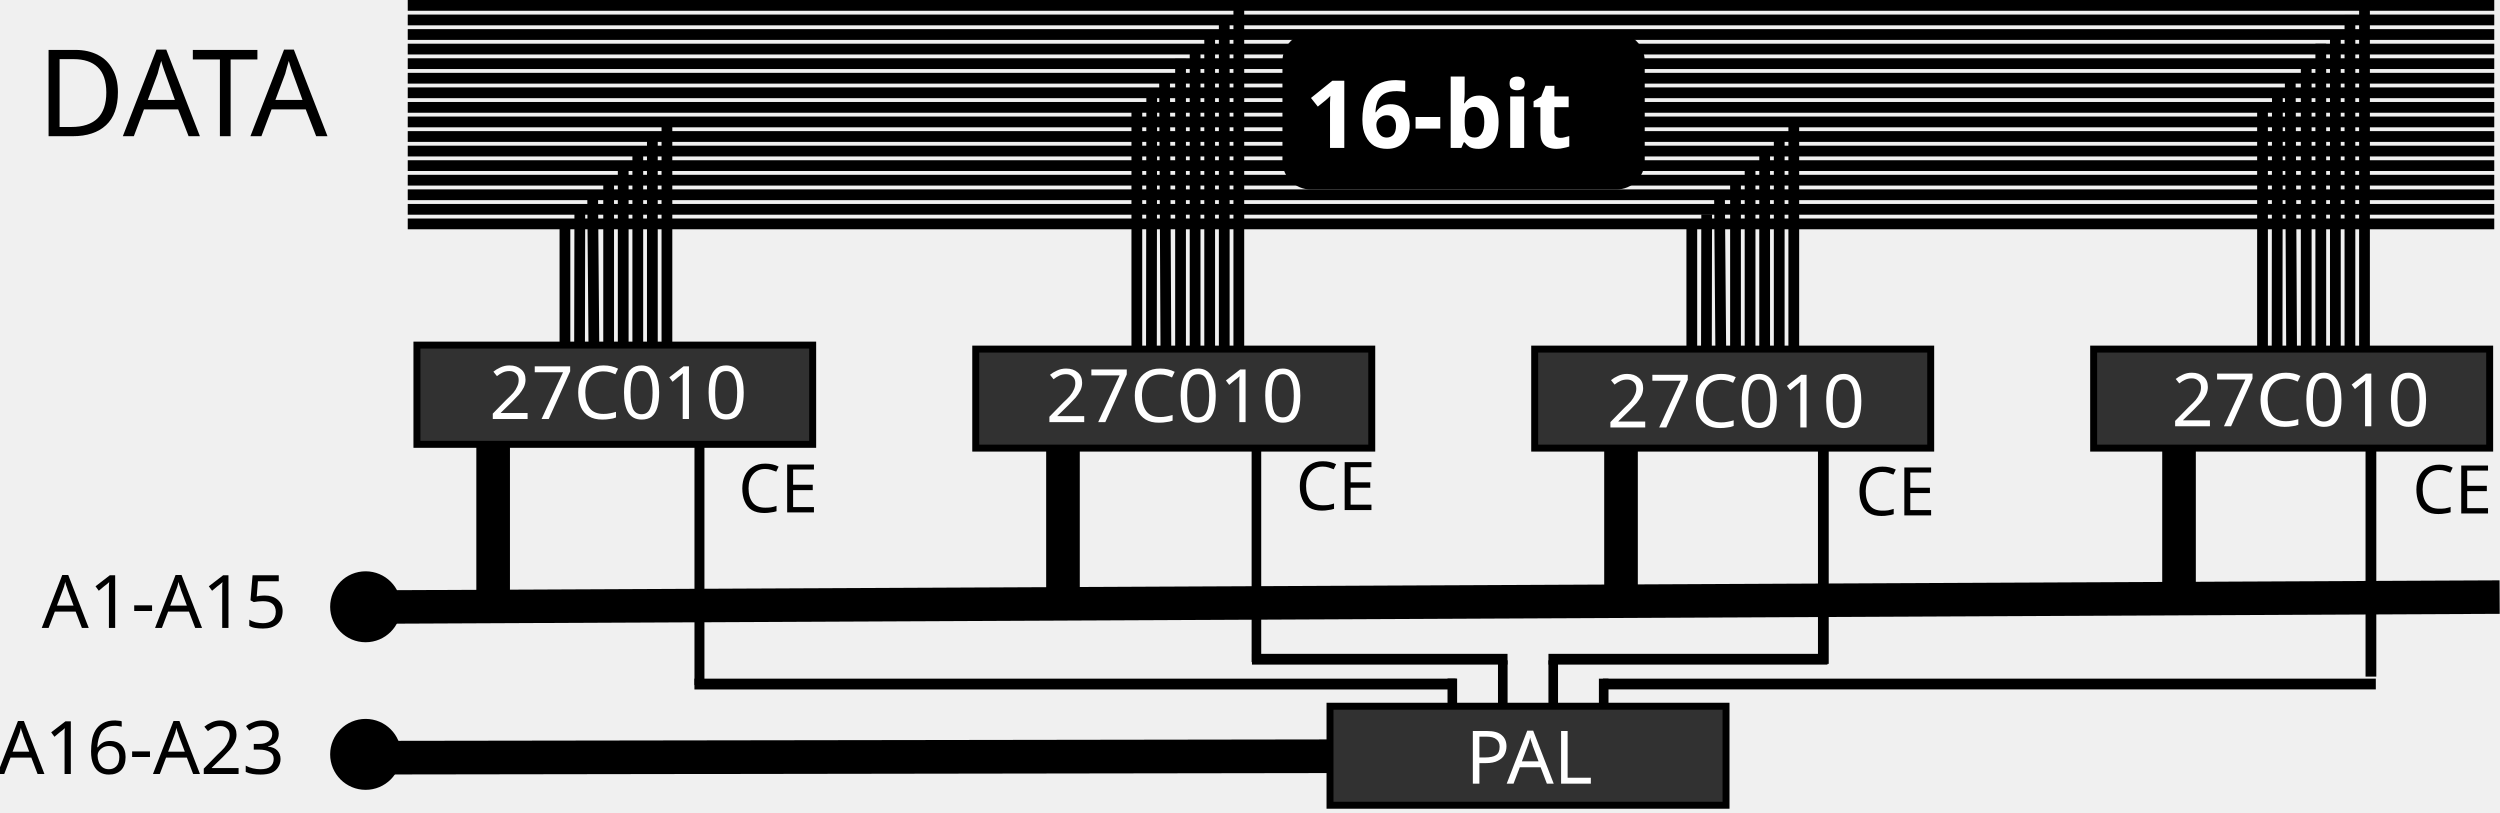
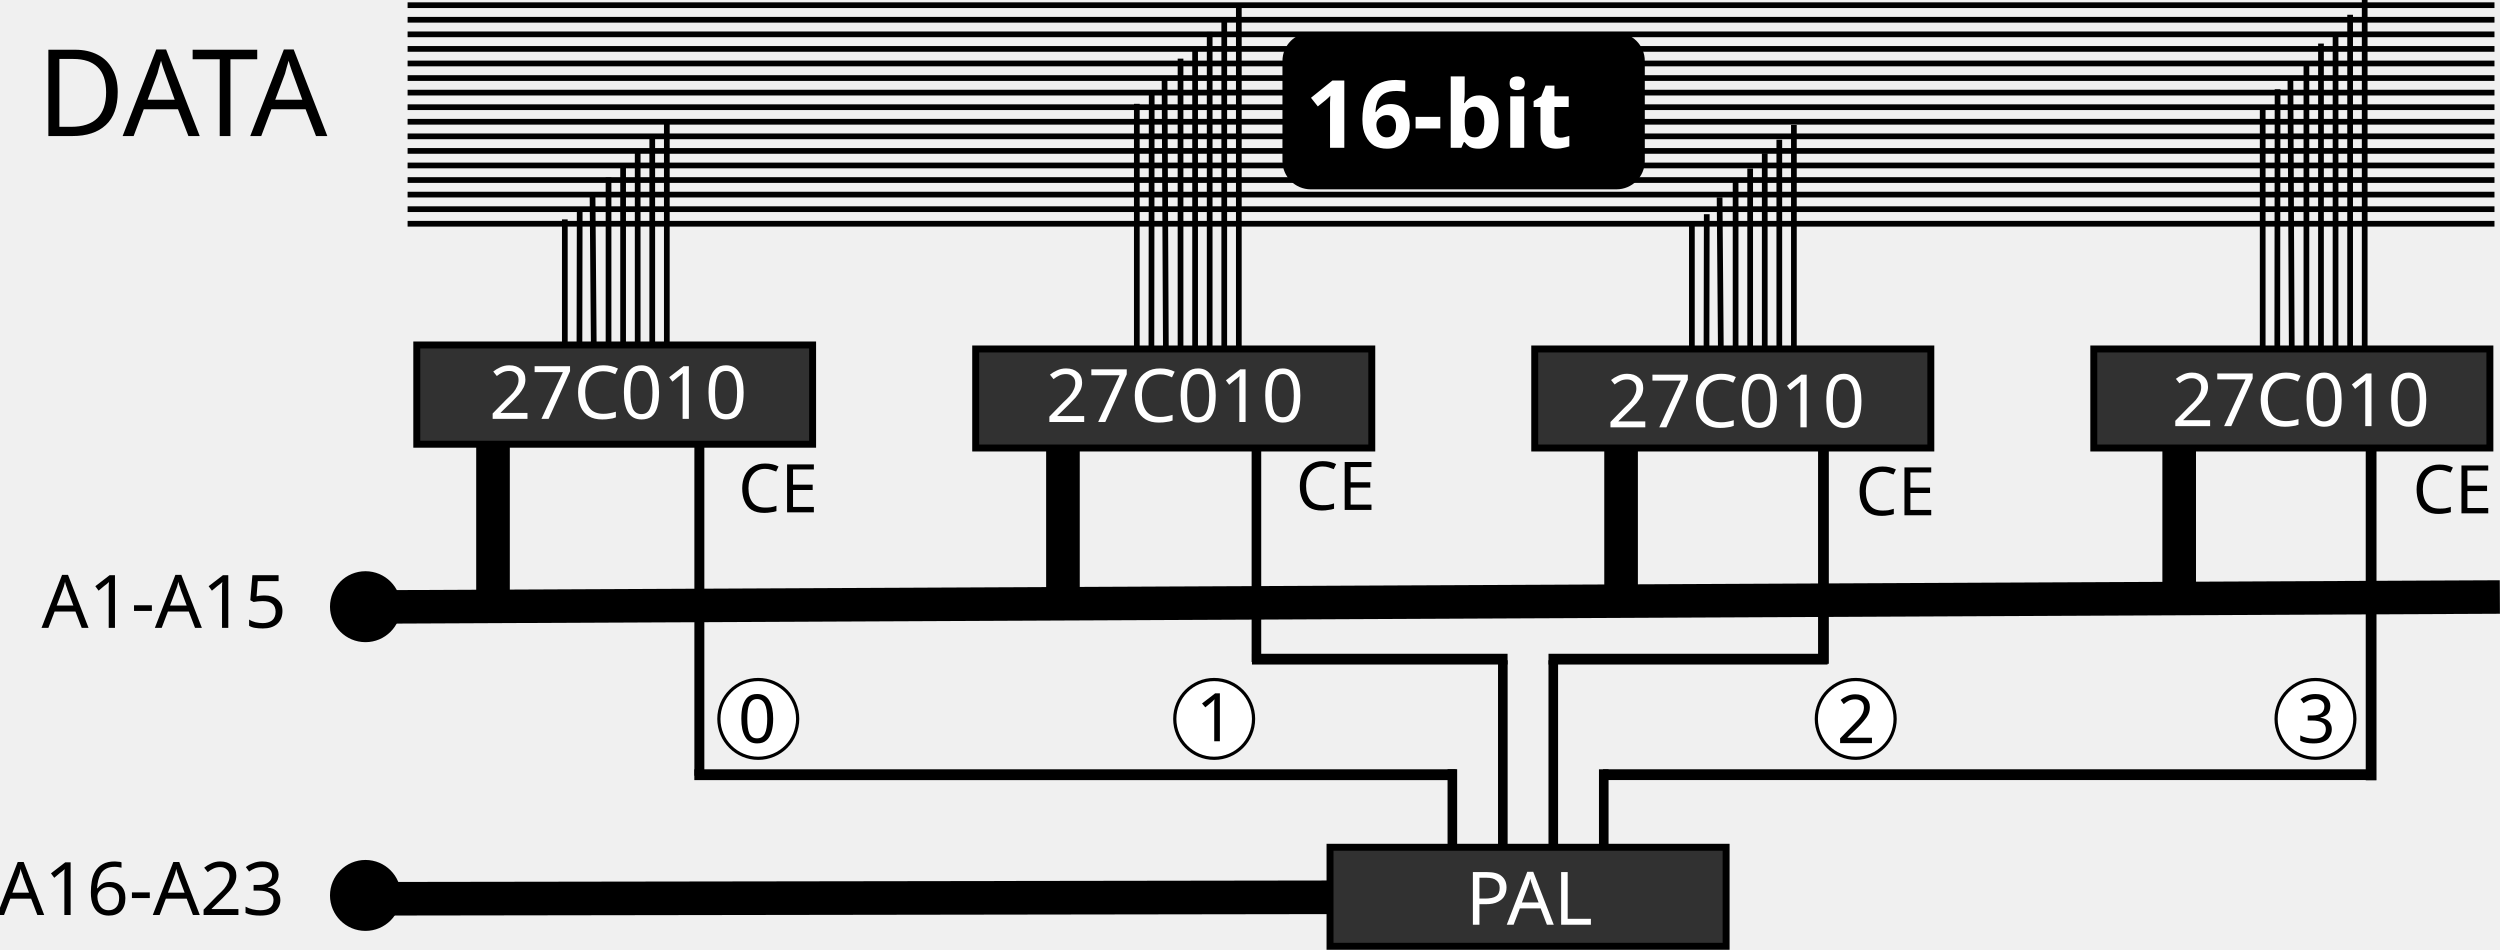
- <svg xmlns="http://www.w3.org/2000/svg" width="5.167in" height="1.68in" viewBox="0 0 131.239 42.681" version="1.1" id="svg5">
+ <svg xmlns="http://www.w3.org/2000/svg" width="5.167in" height="1.963in" viewBox="0 0 131.239 49.862" version="1.1" id="svg5">
  <defs id="defs2" />
-   <g id="layer1" transform="translate(-0.9604125,-0.8205721)">
-     <g id="g4655">
-       <path style="fill:none;stroke:#000000;stroke-width:0.504;stroke-linecap:butt;stroke-linejoin:miter;stroke-miterlimit:4;stroke-dasharray:none;stroke-opacity:1" d="M 77.203,41.314 V 36.449" id="path88-97-4-8-1" />
-       <path style="fill:none;stroke:#000000;stroke-width:0.504;stroke-linecap:butt;stroke-linejoin:miter;stroke-miterlimit:4;stroke-dasharray:none;stroke-opacity:1" d="M 79.853,40.574 V 35.492" id="path88-97-4-8-2" />
-       <path style="fill:none;stroke:#000000;stroke-width:0.504;stroke-linecap:butt;stroke-linejoin:miter;stroke-miterlimit:4;stroke-dasharray:none;stroke-opacity:1" d="M 82.502,40.908 V 35.492" id="path88-97-4-8-7" />
-       <path style="fill:none;stroke:#000000;stroke-width:0.504;stroke-linecap:butt;stroke-linejoin:miter;stroke-miterlimit:4;stroke-dasharray:none;stroke-opacity:1" d="M 85.152,41.669 V 36.456" id="path88-97-4-8-0" />
+   <g id="layer1" transform="translate(-0.9604125,-0.8304666)">
+     <g id="g938" style="stroke-width:0.3;stroke-miterlimit:4;stroke-dasharray:none">
+       <path style="fill:none;stroke:#000000;stroke-width:0.3;stroke-linecap:butt;stroke-linejoin:miter;stroke-miterlimit:4;stroke-dasharray:none;stroke-opacity:1" d="M 60.638,20.14 V 6.281" id="path88-0-9" />
+       <path style="fill:none;stroke:#000000;stroke-width:0.3;stroke-linecap:butt;stroke-linejoin:miter;stroke-miterlimit:4;stroke-dasharray:none;stroke-opacity:1" d="M 62.168,20.14 62.093,4.821" id="path88-3-3-3" />
+       <path style="fill:none;stroke:#000000;stroke-width:0.3;stroke-linecap:butt;stroke-linejoin:miter;stroke-miterlimit:4;stroke-dasharray:none;stroke-opacity:1" d="M 64.463,20.14 V 2.506" id="path88-6-6-7" />
+       <path style="fill:none;stroke:#000000;stroke-width:0.3;stroke-linecap:butt;stroke-linejoin:miter;stroke-miterlimit:4;stroke-dasharray:none;stroke-opacity:1" d="M 65.993,20.14 V 1.02" id="path88-2-1-4" />
+       <path style="fill:none;stroke:#000000;stroke-width:0.3;stroke-linecap:butt;stroke-linejoin:miter;stroke-miterlimit:4;stroke-dasharray:none;stroke-opacity:1" d="M 65.228,20.14 V 1.796" id="path88-70-0-5" />
+       <path style="fill:none;stroke:#000000;stroke-width:0.3;stroke-linecap:butt;stroke-linejoin:miter;stroke-miterlimit:4;stroke-dasharray:none;stroke-opacity:1" d="M 63.698,20.14 V 3.307" id="path88-93-6-2" />
+       <path style="fill:none;stroke:#000000;stroke-width:0.3;stroke-linecap:butt;stroke-linejoin:miter;stroke-miterlimit:4;stroke-dasharray:none;stroke-opacity:1" d="M 62.933,20.14 V 3.909" id="path88-60-3-5" />
+       <path style="fill:none;stroke:#000000;stroke-width:0.3;stroke-linecap:butt;stroke-linejoin:miter;stroke-miterlimit:4;stroke-dasharray:none;stroke-opacity:1" d="M 61.403,20.14 61.42,5.706" id="path88-626-2-4" />
    </g>
-     <path style="fill:none;stroke:#000000;stroke-width:0.565;stroke-linecap:butt;stroke-linejoin:miter;stroke-miterlimit:4;stroke-dasharray:none;stroke-opacity:1" d="M 22.355,7.988 H 119.7 131.913" id="path88-18" />
-     <path style="fill:none;stroke:#000000;stroke-width:0.565;stroke-linecap:butt;stroke-linejoin:miter;stroke-miterlimit:4;stroke-dasharray:none;stroke-opacity:1" d="M 60.638,20.14 V 6.281" id="path88-0-9" />
-     <path style="fill:none;stroke:#000000;stroke-width:0.565;stroke-linecap:butt;stroke-linejoin:miter;stroke-miterlimit:4;stroke-dasharray:none;stroke-opacity:1" d="M 62.168,20.14 62.093,4.821" id="path88-3-3-3" />
-     <path style="fill:none;stroke:#000000;stroke-width:0.565;stroke-linecap:butt;stroke-linejoin:miter;stroke-miterlimit:4;stroke-dasharray:none;stroke-opacity:1" d="M 64.463,20.14 V 2.506" id="path88-6-6-7" />
-     <path style="fill:none;stroke:#000000;stroke-width:0.565;stroke-linecap:butt;stroke-linejoin:miter;stroke-miterlimit:4;stroke-dasharray:none;stroke-opacity:1" d="M 65.993,20.14 V 1.02" id="path88-2-1-4" />
-     <path style="fill:none;stroke:#000000;stroke-width:0.565;stroke-linecap:butt;stroke-linejoin:miter;stroke-miterlimit:4;stroke-dasharray:none;stroke-opacity:1" d="M 65.228,20.14 V 1.796" id="path88-70-0-5" />
-     <path style="fill:none;stroke:#000000;stroke-width:0.565;stroke-linecap:butt;stroke-linejoin:miter;stroke-miterlimit:4;stroke-dasharray:none;stroke-opacity:1" d="M 63.698,20.14 V 3.307" id="path88-93-6-2" />
-     <path style="fill:none;stroke:#000000;stroke-width:0.565;stroke-linecap:butt;stroke-linejoin:miter;stroke-miterlimit:4;stroke-dasharray:none;stroke-opacity:1" d="M 62.933,20.14 V 3.909" id="path88-60-3-5" />
-     <path style="fill:none;stroke:#000000;stroke-width:0.565;stroke-linecap:butt;stroke-linejoin:miter;stroke-miterlimit:4;stroke-dasharray:none;stroke-opacity:1" d="M 61.403,20.14 61.42,5.706" id="path88-626-2-4" />
-     <g id="g42484-6-7" transform="translate(89.1359,-6.429462)">
-       <g id="g44547-4">
-         <path style="fill:none;stroke:#000000;stroke-width:0.565;stroke-linecap:butt;stroke-linejoin:miter;stroke-miterlimit:4;stroke-dasharray:none;stroke-opacity:1" d="M 30.609,26.38 V 14.654 12.884" id="path88-0-9-4" />
-         <path style="fill:none;stroke:#000000;stroke-width:0.565;stroke-linecap:butt;stroke-linejoin:miter;stroke-miterlimit:4;stroke-dasharray:none;stroke-opacity:1" d="M 32.139,26.38 32.064,11.282" id="path88-3-3-3-3" />
-         <path style="fill:none;stroke:#000000;stroke-width:0.565;stroke-linecap:butt;stroke-linejoin:miter;stroke-miterlimit:4;stroke-dasharray:none;stroke-opacity:1" d="M 34.434,26.38 V 8.977" id="path88-6-6-7-0" />
-         <path style="fill:none;stroke:#000000;stroke-width:0.565;stroke-linecap:butt;stroke-linejoin:miter;stroke-miterlimit:4;stroke-dasharray:none;stroke-opacity:1" d="M 35.964,26.38 V 7.26" id="path88-2-1-4-7" />
-         <path style="fill:none;stroke:#000000;stroke-width:0.565;stroke-linecap:butt;stroke-linejoin:miter;stroke-miterlimit:4;stroke-dasharray:none;stroke-opacity:1" d="M 35.199,26.38 V 8.035" id="path88-70-0-5-8" />
-         <path style="fill:none;stroke:#000000;stroke-width:0.565;stroke-linecap:butt;stroke-linejoin:miter;stroke-miterlimit:4;stroke-dasharray:none;stroke-opacity:1" d="M 33.669,26.38 V 9.547" id="path88-93-6-2-6" />
-         <path style="fill:none;stroke:#000000;stroke-width:0.565;stroke-linecap:butt;stroke-linejoin:miter;stroke-miterlimit:4;stroke-dasharray:none;stroke-opacity:1" d="M 32.904,26.38 V 10.53" id="path88-60-3-5-8" />
-         <path style="fill:none;stroke:#000000;stroke-width:0.565;stroke-linecap:butt;stroke-linejoin:miter;stroke-miterlimit:4;stroke-dasharray:none;stroke-opacity:1" d="m 31.374,26.38 0.016,-14.435" id="path88-626-2-4-8" />
+     <g id="g42484-6-7" transform="translate(89.1359,-6.429462)" style="stroke-width:0.3;stroke-miterlimit:4;stroke-dasharray:none">
+       <g id="g44547-4" style="stroke-width:0.3;stroke-miterlimit:4;stroke-dasharray:none">
+         <path style="fill:none;stroke:#000000;stroke-width:0.3;stroke-linecap:butt;stroke-linejoin:miter;stroke-miterlimit:4;stroke-dasharray:none;stroke-opacity:1" d="M 30.609,26.38 V 14.654 12.884" id="path88-0-9-4" />
+         <path style="fill:none;stroke:#000000;stroke-width:0.3;stroke-linecap:butt;stroke-linejoin:miter;stroke-miterlimit:4;stroke-dasharray:none;stroke-opacity:1" d="M 32.139,26.38 32.064,11.282" id="path88-3-3-3-3" />
+         <path style="fill:none;stroke:#000000;stroke-width:0.3;stroke-linecap:butt;stroke-linejoin:miter;stroke-miterlimit:4;stroke-dasharray:none;stroke-opacity:1" d="M 34.434,26.38 V 8.977" id="path88-6-6-7-0" />
+         <path style="fill:none;stroke:#000000;stroke-width:0.3;stroke-linecap:butt;stroke-linejoin:miter;stroke-miterlimit:4;stroke-dasharray:none;stroke-opacity:1" d="M 35.964,26.38 V 7.26" id="path88-2-1-4-7" />
+         <path style="fill:none;stroke:#000000;stroke-width:0.3;stroke-linecap:butt;stroke-linejoin:miter;stroke-miterlimit:4;stroke-dasharray:none;stroke-opacity:1" d="M 35.199,26.38 V 8.035" id="path88-70-0-5-8" />
+         <path style="fill:none;stroke:#000000;stroke-width:0.3;stroke-linecap:butt;stroke-linejoin:miter;stroke-miterlimit:4;stroke-dasharray:none;stroke-opacity:1" d="M 33.669,26.38 V 9.547" id="path88-93-6-2-6" />
+         <path style="fill:none;stroke:#000000;stroke-width:0.3;stroke-linecap:butt;stroke-linejoin:miter;stroke-miterlimit:4;stroke-dasharray:none;stroke-opacity:1" d="M 32.904,26.38 V 10.53" id="path88-60-3-5-8" />
+         <path style="fill:none;stroke:#000000;stroke-width:0.3;stroke-linecap:butt;stroke-linejoin:miter;stroke-miterlimit:4;stroke-dasharray:none;stroke-opacity:1" d="m 31.374,26.38 0.016,-14.435" id="path88-626-2-4-8" />
      </g>
    </g>
-     <path style="fill:none;stroke:#000000;stroke-width:0.565;stroke-linecap:butt;stroke-linejoin:miter;stroke-miterlimit:4;stroke-dasharray:none;stroke-opacity:1" d="M 22.355,8.753 H 131.913" id="path88-7" />
-     <path style="fill:none;stroke:#000000;stroke-width:0.565;stroke-linecap:butt;stroke-linejoin:miter;stroke-miterlimit:4;stroke-dasharray:none;stroke-opacity:1" d="M 22.355,11.047 H 131.913" id="path88-5" />
-     <path style="fill:none;stroke:#000000;stroke-width:0.565;stroke-linecap:butt;stroke-linejoin:miter;stroke-miterlimit:4;stroke-dasharray:none;stroke-opacity:1" d="M 22.355,12.577 H 131.913" id="path88-35" />
-     <path style="fill:none;stroke:#000000;stroke-width:0.565;stroke-linecap:butt;stroke-linejoin:miter;stroke-miterlimit:4;stroke-dasharray:none;stroke-opacity:1" d="M 22.355,10.282 H 131.913" id="path88-62" />
-     <path style="fill:none;stroke:#000000;stroke-width:0.565;stroke-linecap:butt;stroke-linejoin:miter;stroke-miterlimit:4;stroke-dasharray:none;stroke-opacity:1" d="M 22.355,9.517 H 131.913" id="path88-9" />
-     <path style="fill:none;stroke:#000000;stroke-width:0.565;stroke-linecap:butt;stroke-linejoin:miter;stroke-miterlimit:4;stroke-dasharray:none;stroke-opacity:1" d="M 22.355,7.223 H 131.913" id="path88-1" />
-     <g id="g41327">
-       <path style="fill:none;stroke:#000000;stroke-width:0.565;stroke-linecap:butt;stroke-linejoin:miter;stroke-miterlimit:4;stroke-dasharray:none;stroke-opacity:1" d="M 22.355,1.103 H 131.913" id="path88" />
-       <path style="fill:none;stroke:#000000;stroke-width:0.565;stroke-linecap:butt;stroke-linejoin:miter;stroke-miterlimit:4;stroke-dasharray:none;stroke-opacity:1" d="M 22.355,2.633 H 131.913" id="path88-3" />
-       <path style="fill:none;stroke:#000000;stroke-width:0.565;stroke-linecap:butt;stroke-linejoin:miter;stroke-miterlimit:4;stroke-dasharray:none;stroke-opacity:1" d="M 22.355,4.928 H 131.913" id="path88-6" />
-       <path style="fill:none;stroke:#000000;stroke-width:0.565;stroke-linecap:butt;stroke-linejoin:miter;stroke-miterlimit:4;stroke-dasharray:none;stroke-opacity:1" d="M 22.355,6.458 H 131.913" id="path88-2" />
-       <path style="fill:none;stroke:#000000;stroke-width:0.565;stroke-linecap:butt;stroke-linejoin:miter;stroke-miterlimit:4;stroke-dasharray:none;stroke-opacity:1" d="M 22.355,5.693 H 131.913" id="path88-70" />
-       <path style="fill:none;stroke:#000000;stroke-width:0.565;stroke-linecap:butt;stroke-linejoin:miter;stroke-miterlimit:4;stroke-dasharray:none;stroke-opacity:1" d="M 22.355,4.163 H 131.913" id="path88-93" />
-       <path style="fill:none;stroke:#000000;stroke-width:0.565;stroke-linecap:butt;stroke-linejoin:miter;stroke-miterlimit:4;stroke-dasharray:none;stroke-opacity:1" d="M 22.355,3.398 H 131.913" id="path88-60" />
-       <path style="fill:none;stroke:#000000;stroke-width:0.565;stroke-linecap:butt;stroke-linejoin:miter;stroke-miterlimit:4;stroke-dasharray:none;stroke-opacity:1" d="M 22.355,1.868 H 131.913" id="path88-626" />
+     <g id="g42484" style="stroke-width:0.3;stroke-miterlimit:4;stroke-dasharray:none">
+       <path style="fill:none;stroke:#000000;stroke-width:0.3;stroke-linecap:butt;stroke-linejoin:miter;stroke-miterlimit:4;stroke-dasharray:none;stroke-opacity:1" d="M 30.609,20.257 V 12.349" id="path88-0" />
+       <path style="fill:none;stroke:#000000;stroke-width:0.3;stroke-linecap:butt;stroke-linejoin:miter;stroke-miterlimit:4;stroke-dasharray:none;stroke-opacity:1" d="m 32.139,20.257 -0.075,-9.197" id="path88-3-3" />
+       <path style="fill:none;stroke:#000000;stroke-width:0.3;stroke-linecap:butt;stroke-linejoin:miter;stroke-miterlimit:4;stroke-dasharray:none;stroke-opacity:1" d="M 34.434,20.257 V 8.746" id="path88-6-6" />
+       <path style="fill:none;stroke:#000000;stroke-width:0.3;stroke-linecap:butt;stroke-linejoin:miter;stroke-miterlimit:4;stroke-dasharray:none;stroke-opacity:1" d="M 35.964,20.257 V 7.26" id="path88-2-1" />
+       <path style="fill:none;stroke:#000000;stroke-width:0.3;stroke-linecap:butt;stroke-linejoin:miter;stroke-miterlimit:4;stroke-dasharray:none;stroke-opacity:1" d="M 35.199,20.257 V 8.035" id="path88-70-0" />
+       <path style="fill:none;stroke:#000000;stroke-width:0.3;stroke-linecap:butt;stroke-linejoin:miter;stroke-miterlimit:4;stroke-dasharray:none;stroke-opacity:1" d="M 33.669,20.257 V 9.547" id="path88-93-6" />
+       <path style="fill:none;stroke:#000000;stroke-width:0.3;stroke-linecap:butt;stroke-linejoin:miter;stroke-miterlimit:4;stroke-dasharray:none;stroke-opacity:1" d="M 32.904,20.257 V 10.148" id="path88-60-3" />
+       <path style="fill:none;stroke:#000000;stroke-width:0.3;stroke-linecap:butt;stroke-linejoin:miter;stroke-miterlimit:4;stroke-dasharray:none;stroke-opacity:1" d="m 31.374,20.257 0.016,-8.312" id="path88-626-2" />
    </g>
-     <g id="g42484">
-       <path style="fill:none;stroke:#000000;stroke-width:0.565;stroke-linecap:butt;stroke-linejoin:miter;stroke-miterlimit:4;stroke-dasharray:none;stroke-opacity:1" d="M 30.609,20.257 V 12.349" id="path88-0" />
-       <path style="fill:none;stroke:#000000;stroke-width:0.565;stroke-linecap:butt;stroke-linejoin:miter;stroke-miterlimit:4;stroke-dasharray:none;stroke-opacity:1" d="m 32.139,20.257 -0.075,-9.197" id="path88-3-3" />
-       <path style="fill:none;stroke:#000000;stroke-width:0.565;stroke-linecap:butt;stroke-linejoin:miter;stroke-miterlimit:4;stroke-dasharray:none;stroke-opacity:1" d="M 34.434,20.257 V 8.746" id="path88-6-6" />
-       <path style="fill:none;stroke:#000000;stroke-width:0.565;stroke-linecap:butt;stroke-linejoin:miter;stroke-miterlimit:4;stroke-dasharray:none;stroke-opacity:1" d="M 35.964,20.257 V 7.26" id="path88-2-1" />
-       <path style="fill:none;stroke:#000000;stroke-width:0.565;stroke-linecap:butt;stroke-linejoin:miter;stroke-miterlimit:4;stroke-dasharray:none;stroke-opacity:1" d="M 35.199,20.257 V 8.035" id="path88-70-0" />
-       <path style="fill:none;stroke:#000000;stroke-width:0.565;stroke-linecap:butt;stroke-linejoin:miter;stroke-miterlimit:4;stroke-dasharray:none;stroke-opacity:1" d="M 33.669,20.257 V 9.547" id="path88-93-6" />
-       <path style="fill:none;stroke:#000000;stroke-width:0.565;stroke-linecap:butt;stroke-linejoin:miter;stroke-miterlimit:4;stroke-dasharray:none;stroke-opacity:1" d="M 32.904,20.257 V 10.148" id="path88-60-3" />
-       <path style="fill:none;stroke:#000000;stroke-width:0.565;stroke-linecap:butt;stroke-linejoin:miter;stroke-miterlimit:4;stroke-dasharray:none;stroke-opacity:1" d="m 31.374,20.257 0.016,-8.312" id="path88-626-2" />
+     <g id="g42484-0" transform="translate(59.16913,0.1297768)" style="stroke-width:0.3;stroke-miterlimit:4;stroke-dasharray:none">
+       <path style="fill:none;stroke:#000000;stroke-width:0.3;stroke-linecap:butt;stroke-linejoin:miter;stroke-miterlimit:4;stroke-dasharray:none;stroke-opacity:1" d="M 30.609,20.257 V 12.349" id="path88-0-6" />
+       <path style="fill:none;stroke:#000000;stroke-width:0.3;stroke-linecap:butt;stroke-linejoin:miter;stroke-miterlimit:4;stroke-dasharray:none;stroke-opacity:1" d="m 32.139,20.257 -0.075,-9.197" id="path88-3-3-1" />
+       <path style="fill:none;stroke:#000000;stroke-width:0.3;stroke-linecap:butt;stroke-linejoin:miter;stroke-miterlimit:4;stroke-dasharray:none;stroke-opacity:1" d="M 34.434,20.257 V 8.746" id="path88-6-6-5" />
+       <path style="fill:none;stroke:#000000;stroke-width:0.3;stroke-linecap:butt;stroke-linejoin:miter;stroke-miterlimit:4;stroke-dasharray:none;stroke-opacity:1" d="M 35.964,20.257 V 7.26" id="path88-2-1-5" />
+       <path style="fill:none;stroke:#000000;stroke-width:0.3;stroke-linecap:butt;stroke-linejoin:miter;stroke-miterlimit:4;stroke-dasharray:none;stroke-opacity:1" d="M 35.199,20.257 V 8.035" id="path88-70-0-4" />
+       <path style="fill:none;stroke:#000000;stroke-width:0.3;stroke-linecap:butt;stroke-linejoin:miter;stroke-miterlimit:4;stroke-dasharray:none;stroke-opacity:1" d="M 33.669,20.257 V 9.547" id="path88-93-6-7" />
+       <path style="fill:none;stroke:#000000;stroke-width:0.3;stroke-linecap:butt;stroke-linejoin:miter;stroke-miterlimit:4;stroke-dasharray:none;stroke-opacity:1" d="M 32.904,20.257 V 10.148" id="path88-60-3-6" />
+       <path style="fill:none;stroke:#000000;stroke-width:0.3;stroke-linecap:butt;stroke-linejoin:miter;stroke-miterlimit:4;stroke-dasharray:none;stroke-opacity:1" d="m 31.374,20.257 0.016,-8.312" id="path88-626-2-5" />
    </g>
-     <g id="g42484-0" transform="translate(59.16913,0.1297768)">
-       <path style="fill:none;stroke:#000000;stroke-width:0.565;stroke-linecap:butt;stroke-linejoin:miter;stroke-miterlimit:4;stroke-dasharray:none;stroke-opacity:1" d="M 30.609,20.257 V 12.349" id="path88-0-6" />
-       <path style="fill:none;stroke:#000000;stroke-width:0.565;stroke-linecap:butt;stroke-linejoin:miter;stroke-miterlimit:4;stroke-dasharray:none;stroke-opacity:1" d="m 32.139,20.257 -0.075,-9.197" id="path88-3-3-1" />
-       <path style="fill:none;stroke:#000000;stroke-width:0.565;stroke-linecap:butt;stroke-linejoin:miter;stroke-miterlimit:4;stroke-dasharray:none;stroke-opacity:1" d="M 34.434,20.257 V 8.746" id="path88-6-6-5" />
-       <path style="fill:none;stroke:#000000;stroke-width:0.565;stroke-linecap:butt;stroke-linejoin:miter;stroke-miterlimit:4;stroke-dasharray:none;stroke-opacity:1" d="M 35.964,20.257 V 7.26" id="path88-2-1-5" />
-       <path style="fill:none;stroke:#000000;stroke-width:0.565;stroke-linecap:butt;stroke-linejoin:miter;stroke-miterlimit:4;stroke-dasharray:none;stroke-opacity:1" d="M 35.199,20.257 V 8.035" id="path88-70-0-4" />
-       <path style="fill:none;stroke:#000000;stroke-width:0.565;stroke-linecap:butt;stroke-linejoin:miter;stroke-miterlimit:4;stroke-dasharray:none;stroke-opacity:1" d="M 33.669,20.257 V 9.547" id="path88-93-6-7" />
-       <path style="fill:none;stroke:#000000;stroke-width:0.565;stroke-linecap:butt;stroke-linejoin:miter;stroke-miterlimit:4;stroke-dasharray:none;stroke-opacity:1" d="M 32.904,20.257 V 10.148" id="path88-60-3-6" />
-       <path style="fill:none;stroke:#000000;stroke-width:0.565;stroke-linecap:butt;stroke-linejoin:miter;stroke-miterlimit:4;stroke-dasharray:none;stroke-opacity:1" d="m 31.374,20.257 0.016,-8.312" id="path88-626-2-5" />
+     <g id="g957" style="stroke-width:0.3;stroke-miterlimit:4;stroke-dasharray:none">
+       <path style="fill:none;stroke:#000000;stroke-width:0.3;stroke-linecap:butt;stroke-linejoin:miter;stroke-miterlimit:4;stroke-dasharray:none;stroke-opacity:1" d="M 22.355,7.988 H 119.7 131.913" id="path88-18" />
+       <path style="fill:none;stroke:#000000;stroke-width:0.3;stroke-linecap:butt;stroke-linejoin:miter;stroke-miterlimit:4;stroke-dasharray:none;stroke-opacity:1" d="M 22.355,8.753 H 131.913" id="path88-7" />
+       <path style="fill:none;stroke:#000000;stroke-width:0.3;stroke-linecap:butt;stroke-linejoin:miter;stroke-miterlimit:4;stroke-dasharray:none;stroke-opacity:1" d="M 22.355,11.047 H 131.913" id="path88-5" />
+       <path style="fill:none;stroke:#000000;stroke-width:0.3;stroke-linecap:butt;stroke-linejoin:miter;stroke-miterlimit:4;stroke-dasharray:none;stroke-opacity:1" d="M 22.355,12.577 H 131.913" id="path88-35" />
+       <path style="fill:none;stroke:#000000;stroke-width:0.3;stroke-linecap:butt;stroke-linejoin:miter;stroke-miterlimit:4;stroke-dasharray:none;stroke-opacity:1" d="M 22.355,10.282 H 131.913" id="path88-62" />
+       <path style="fill:none;stroke:#000000;stroke-width:0.3;stroke-linecap:butt;stroke-linejoin:miter;stroke-miterlimit:4;stroke-dasharray:none;stroke-opacity:1" d="M 22.355,9.517 H 131.913" id="path88-9" />
+       <path style="fill:none;stroke:#000000;stroke-width:0.3;stroke-linecap:butt;stroke-linejoin:miter;stroke-miterlimit:4;stroke-dasharray:none;stroke-opacity:1" d="M 22.355,7.223 H 131.913" id="path88-1" />
+       <g id="g41327" style="stroke-width:0.3;stroke-miterlimit:4;stroke-dasharray:none">
+         <path style="fill:none;stroke:#000000;stroke-width:0.3;stroke-linecap:butt;stroke-linejoin:miter;stroke-miterlimit:4;stroke-dasharray:none;stroke-opacity:1" d="M 22.355,1.103 H 131.913" id="path88" />
+         <path style="fill:none;stroke:#000000;stroke-width:0.3;stroke-linecap:butt;stroke-linejoin:miter;stroke-miterlimit:4;stroke-dasharray:none;stroke-opacity:1" d="M 22.355,2.633 H 131.913" id="path88-3" />
+         <path style="fill:none;stroke:#000000;stroke-width:0.3;stroke-linecap:butt;stroke-linejoin:miter;stroke-miterlimit:4;stroke-dasharray:none;stroke-opacity:1" d="M 22.355,4.928 H 131.913" id="path88-6" />
+         <path style="fill:none;stroke:#000000;stroke-width:0.3;stroke-linecap:butt;stroke-linejoin:miter;stroke-miterlimit:4;stroke-dasharray:none;stroke-opacity:1" d="M 22.355,6.458 H 131.913" id="path88-2" />
+         <path style="fill:none;stroke:#000000;stroke-width:0.3;stroke-linecap:butt;stroke-linejoin:miter;stroke-miterlimit:4;stroke-dasharray:none;stroke-opacity:1" d="M 22.355,5.693 H 131.913" id="path88-70" />
+         <path style="fill:none;stroke:#000000;stroke-width:0.3;stroke-linecap:butt;stroke-linejoin:miter;stroke-miterlimit:4;stroke-dasharray:none;stroke-opacity:1" d="M 22.355,4.163 H 131.913" id="path88-93" />
+         <path style="fill:none;stroke:#000000;stroke-width:0.3;stroke-linecap:butt;stroke-linejoin:miter;stroke-miterlimit:4;stroke-dasharray:none;stroke-opacity:1" d="M 22.355,3.398 H 131.913" id="path88-60" />
+         <path style="fill:none;stroke:#000000;stroke-width:0.3;stroke-linecap:butt;stroke-linejoin:miter;stroke-miterlimit:4;stroke-dasharray:none;stroke-opacity:1" d="M 22.355,1.868 H 131.913" id="path88-626" />
+       </g>
+       <path style="fill:none;stroke:#000000;stroke-width:0.3;stroke-linecap:butt;stroke-linejoin:miter;stroke-miterlimit:4;stroke-dasharray:none;stroke-opacity:1" d="M 22.355,11.812 H 131.913" id="path88-79" />
    </g>
-     <path style="fill:none;stroke:#000000;stroke-width:0.565;stroke-linecap:butt;stroke-linejoin:miter;stroke-miterlimit:4;stroke-dasharray:none;stroke-opacity:1" d="M 22.355,11.812 H 131.913" id="path88-79" />
    <text xml:space="preserve" style="font-size:6.35px;line-height:1.25;font-family:sans-serif;letter-spacing:0px;word-spacing:0px;stroke-width:0.265" x="2.888" y="7.973" id="text2680">
      <tspan id="tspan2678" style="font-style:normal;font-variant:normal;font-weight:normal;font-stretch:normal;font-size:6.35px;font-family:'Roboto Mono';-inkscape-font-specification:'Roboto Mono';stroke-width:0.265" x="2.888" y="7.973">DATA</tspan>
    </text>
-     <path style="fill:none;stroke:#000000;stroke-width:0.523;stroke-linecap:butt;stroke-linejoin:miter;stroke-miterlimit:4;stroke-dasharray:none;stroke-opacity:1" d="M 37.672,36.793 V 23.492" id="path88-97-4" />
-     <path style="fill:none;stroke:#000000;stroke-width:0.504;stroke-linecap:butt;stroke-linejoin:miter;stroke-miterlimit:4;stroke-dasharray:none;stroke-opacity:1" d="M 66.917,35.585 V 24.207" id="path88-97-4-8" />
    <text xml:space="preserve" style="font-size:3.528px;line-height:1.25;font-family:sans-serif;letter-spacing:0px;word-spacing:0px;stroke-width:0.265" x="68.977" y="27.605" id="text2680-7-1-9">
      <tspan id="tspan2678-5-9-2" style="font-style:normal;font-variant:normal;font-weight:normal;font-stretch:normal;font-size:3.528px;font-family:'Roboto Mono';-inkscape-font-specification:'Roboto Mono';stroke-width:0.265" x="68.977" y="27.605">CE</tspan>
    </text>
-     <path style="fill:none;stroke:#000000;stroke-width:0.565;stroke-linecap:butt;stroke-linejoin:miter;stroke-miterlimit:4;stroke-dasharray:none;stroke-opacity:1" d="m 96.685,35.679 0,-11.706" id="path88-97-4-4" />
-     <path id="path88-97-4-4-5" style="fill:none;stroke:#000000;stroke-width:0.565;stroke-linecap:butt;stroke-linejoin:miter;stroke-miterlimit:4;stroke-dasharray:none;stroke-opacity:1" d="m 82.251,35.435 14.65,0" />
-     <path id="path88-97-4-4-5-9" style="fill:none;stroke:#000000;stroke-width:0.565;stroke-linecap:butt;stroke-linejoin:miter;stroke-miterlimit:4;stroke-dasharray:none;stroke-opacity:1" d="m 66.683,35.435 h 13.419" />
-     <path id="path88-97-4-4-5-6" style="fill:none;stroke:#000000;stroke-width:0.565;stroke-linecap:butt;stroke-linejoin:miter;stroke-miterlimit:4;stroke-dasharray:none;stroke-opacity:1" d="M 85.11,36.737 H 125.694" />
-     <path id="path88-97-4-4-5-6-2" style="fill:none;stroke:#000000;stroke-width:0.568;stroke-linecap:butt;stroke-linejoin:miter;stroke-miterlimit:4;stroke-dasharray:none;stroke-opacity:1" d="M 37.408,36.739 H 77.375" />
    <text xml:space="preserve" style="font-size:3.528px;line-height:1.25;font-family:sans-serif;letter-spacing:0px;word-spacing:0px;stroke-width:0.265" x="98.363" y="27.885" id="text2680-7-1-95">
      <tspan id="tspan2678-5-9-0" style="font-style:normal;font-variant:normal;font-weight:normal;font-stretch:normal;font-size:3.528px;font-family:'Roboto Mono';-inkscape-font-specification:'Roboto Mono';stroke-width:0.265" x="98.363" y="27.885">CE</tspan>
    </text>
-     <path style="fill:none;stroke:#000000;stroke-width:0.565;stroke-linecap:butt;stroke-linejoin:miter;stroke-miterlimit:4;stroke-dasharray:none;stroke-opacity:1" d="m 125.437,36.348 0,-12.65" id="path88-97-4-87" />
+     <g id="g1112" transform="translate(0,4.7625)">
+       <path style="fill:none;stroke:#000000;stroke-width:0.523;stroke-linecap:butt;stroke-linejoin:miter;stroke-miterlimit:4;stroke-dasharray:none;stroke-opacity:1" d="m 37.672,36.793 0,-18.547" id="path88-97-4" />
+       <path id="path88-97-4-4-5-6-2" style="fill:none;stroke:#000000;stroke-width:0.568;stroke-linecap:butt;stroke-linejoin:miter;stroke-miterlimit:4;stroke-dasharray:none;stroke-opacity:1" d="M 37.408,36.739 H 77.375" />
+       <path style="fill:none;stroke:#000000;stroke-width:0.504;stroke-linecap:butt;stroke-linejoin:miter;stroke-miterlimit:4;stroke-dasharray:none;stroke-opacity:1" d="M 77.203,45.19 V 36.449" id="path88-97-4-8-1" />
+     </g>
+     <g id="g1107">
+       <path style="fill:none;stroke:#000000;stroke-width:0.504;stroke-linecap:butt;stroke-linejoin:miter;stroke-miterlimit:4;stroke-dasharray:none;stroke-opacity:1" d="M 66.917,35.585 V 24.207" id="path88-97-4-8" />
+       <path id="path88-97-4-4-5-9" style="fill:none;stroke:#000000;stroke-width:0.565;stroke-linecap:butt;stroke-linejoin:miter;stroke-miterlimit:4;stroke-dasharray:none;stroke-opacity:1" d="m 66.683,35.435 h 13.419" />
+       <path style="fill:none;stroke:#000000;stroke-width:0.504;stroke-linecap:butt;stroke-linejoin:miter;stroke-miterlimit:4;stroke-dasharray:none;stroke-opacity:1" d="M 79.853,47.758 V 35.492" id="path88-97-4-8-2" />
+     </g>
+     <g id="g1102">
+       <path style="fill:none;stroke:#000000;stroke-width:0.565;stroke-linecap:butt;stroke-linejoin:miter;stroke-miterlimit:4;stroke-dasharray:none;stroke-opacity:1" d="M 96.685,35.679 V 23.973" id="path88-97-4-4" />
+       <path id="path88-97-4-4-5" style="fill:none;stroke:#000000;stroke-width:0.565;stroke-linecap:butt;stroke-linejoin:miter;stroke-miterlimit:4;stroke-dasharray:none;stroke-opacity:1" d="M 82.251,35.435 H 96.902" />
+       <path style="fill:none;stroke:#000000;stroke-width:0.504;stroke-linecap:butt;stroke-linejoin:miter;stroke-miterlimit:4;stroke-dasharray:none;stroke-opacity:1" d="M 82.502,48.091 V 35.492" id="path88-97-4-8-7" />
+     </g>
+     <g id="g1097" transform="translate(0,4.7625)">
+       <path style="fill:none;stroke:#000000;stroke-width:0.504;stroke-linecap:butt;stroke-linejoin:miter;stroke-miterlimit:4;stroke-dasharray:none;stroke-opacity:1" d="m 85.152,44.519 0,-8.063" id="path88-97-4-8-0" />
+       <path id="path88-97-4-4-5-6" style="fill:none;stroke:#000000;stroke-width:0.565;stroke-linecap:butt;stroke-linejoin:miter;stroke-miterlimit:4;stroke-dasharray:none;stroke-opacity:1" d="M 85.11,36.737 H 125.694" />
+       <path style="fill:none;stroke:#000000;stroke-width:0.565;stroke-linecap:butt;stroke-linejoin:miter;stroke-miterlimit:4;stroke-dasharray:none;stroke-opacity:1" d="m 125.437,37.032 0,-18.807" id="path88-97-4-87" />
+     </g>
    <text xml:space="preserve" style="font-size:3.528px;line-height:1.25;font-family:sans-serif;letter-spacing:0px;word-spacing:0px;stroke-width:0.265" x="127.605" y="27.783" id="text2680-7-1-1">
      <tspan id="tspan2678-5-9-7" style="font-style:normal;font-variant:normal;font-weight:normal;font-stretch:normal;font-size:3.528px;font-family:'Roboto Mono';-inkscape-font-specification:'Roboto Mono';stroke-width:0.265" x="127.605" y="27.783">CE</tspan>
    </text>
    <text xml:space="preserve" style="font-size:3.881px;line-height:1.25;font-family:sans-serif;letter-spacing:0px;word-spacing:0px;stroke-width:0.265" x="3.137" y="33.793" id="text2680-7-9">
      <tspan id="tspan2678-5-2" style="font-style:normal;font-variant:normal;font-weight:normal;font-stretch:normal;font-size:3.881px;font-family:'Roboto Mono';-inkscape-font-specification:'Roboto Mono';stroke-width:0.265" x="3.137" y="33.793">A1-A15</tspan>
    </text>
-     <circle style="fill:#000000;fill-opacity:1;stroke:#000000;stroke-width:0.265;stroke-miterlimit:4;stroke-dasharray:none;stroke-opacity:1" id="path9007-7-4" cx="20.143" cy="40.431" r="1.73" />
-     <text xml:space="preserve" style="font-size:3.881px;line-height:1.25;font-family:sans-serif;letter-spacing:0px;word-spacing:0px;stroke-width:0.265" x="0.807" y="41.461" id="text2680-7-2">
-       <tspan id="tspan2678-5-8" style="font-style:normal;font-variant:normal;font-weight:normal;font-stretch:normal;font-size:3.881px;font-family:'Roboto Mono';-inkscape-font-specification:'Roboto Mono';stroke-width:0.265" x="0.807" y="41.461">A16-A23</tspan>
+     <circle style="fill:#000000;fill-opacity:1;stroke:#000000;stroke-width:0.265;stroke-miterlimit:4;stroke-dasharray:none;stroke-opacity:1" id="path9007-7-4" cx="20.143" cy="47.839" r="1.73" />
+     <text xml:space="preserve" style="font-size:3.881px;line-height:1.25;font-family:sans-serif;letter-spacing:0px;word-spacing:0px;stroke-width:0.265" x="0.807" y="48.869" id="text2680-7-2">
+       <tspan id="tspan2678-5-8" style="font-style:normal;font-variant:normal;font-weight:normal;font-stretch:normal;font-size:3.881px;font-family:'Roboto Mono';-inkscape-font-specification:'Roboto Mono';stroke-width:0.265" x="0.807" y="48.869">A16-A23</tspan>
    </text>
    <path style="fill:none;stroke:#000000;stroke-width:1.759;stroke-linecap:butt;stroke-linejoin:miter;stroke-miterlimit:4;stroke-dasharray:none;stroke-opacity:1" d="M 19.146,32.701 132.195,32.172" id="path88-36" />
-     <path style="fill:none;stroke:#000000;stroke-width:1.765;stroke-linecap:butt;stroke-linejoin:miter;stroke-miterlimit:4;stroke-dasharray:none;stroke-opacity:1" d="m 19.214,40.607 53.671,-0.082" id="path88-36-6" />
+     <path style="fill:none;stroke:#000000;stroke-width:1.765;stroke-linecap:butt;stroke-linejoin:miter;stroke-miterlimit:4;stroke-dasharray:none;stroke-opacity:1" d="m 19.214,48.016 53.671,-0.082" id="path88-36-6" />
    <path style="fill:none;stroke:#000000;stroke-width:1.765;stroke-linecap:butt;stroke-linejoin:miter;stroke-miterlimit:4;stroke-dasharray:none;stroke-opacity:1" d="M 26.839,32.065 V 22.568" id="path88-36-1" />
    <path style="fill:none;stroke:#000000;stroke-width:1.765;stroke-linecap:butt;stroke-linejoin:miter;stroke-miterlimit:4;stroke-dasharray:none;stroke-opacity:1" d="M 56.76,32.168 V 23.602" id="path88-36-1-2" />
    <path style="fill:none;stroke:#000000;stroke-width:1.765;stroke-linecap:butt;stroke-linejoin:miter;stroke-miterlimit:4;stroke-dasharray:none;stroke-opacity:1" d="M 86.061,31.743 V 23.177" id="path88-36-1-9" />
    <path style="fill:none;stroke:#000000;stroke-width:1.765;stroke-linecap:butt;stroke-linejoin:miter;stroke-miterlimit:4;stroke-dasharray:none;stroke-opacity:1" d="M 115.361,32.041 V 22.469" id="path88-36-1-3" />
    <rect style="fill:#313131;fill-opacity:1;stroke:#000000;stroke-width:0.365;stroke-miterlimit:4;stroke-dasharray:none;stroke-opacity:1" id="rect4960" width="20.78" height="5.211" x="22.837" y="18.941" />
    <rect style="fill:#313131;fill-opacity:1;stroke:#000000;stroke-width:0.365;stroke-miterlimit:4;stroke-dasharray:none;stroke-opacity:1" id="rect4960-2" width="20.794" height="5.199" x="52.179" y="19.151" />
    <rect style="fill:#313131;fill-opacity:1;stroke:#000000;stroke-width:0.365;stroke-miterlimit:4;stroke-dasharray:none;stroke-opacity:1" id="rect4960-0" width="20.794" height="5.199" x="81.528" y="19.151" />
-     <rect style="fill:#313131;fill-opacity:1;stroke:#000000;stroke-width:0.365;stroke-miterlimit:4;stroke-dasharray:none;stroke-opacity:1" id="rect4960-0-7" width="20.794" height="5.199" x="70.781" y="37.903" />
+     <rect style="fill:#313131;fill-opacity:1;stroke:#000000;stroke-width:0.365;stroke-miterlimit:4;stroke-dasharray:none;stroke-opacity:1" id="rect4960-0-7" width="20.794" height="5.199" x="70.781" y="45.311" />
    <rect style="fill:#313131;fill-opacity:1;stroke:#000000;stroke-width:0.365;stroke-miterlimit:4;stroke-dasharray:none;stroke-opacity:1" id="rect4960-23" width="20.794" height="5.199" x="110.878" y="19.151" />
    <circle style="fill:#000000;fill-opacity:1;stroke:#000000;stroke-width:0.265;stroke-miterlimit:4;stroke-dasharray:none;stroke-opacity:1" id="path9007-7-8" cx="20.143" cy="32.681" r="1.73" />
    <text xml:space="preserve" style="font-size:3.881px;line-height:1.25;font-family:sans-serif;letter-spacing:0px;word-spacing:0px;stroke-width:0.265" x="26.634" y="22.822" id="text35791">
      <tspan id="tspan35789" style="font-style:normal;font-variant:normal;font-weight:normal;font-stretch:normal;font-size:3.881px;font-family:'Roboto Mono';-inkscape-font-specification:'Roboto Mono';fill:#ffffff;fill-opacity:1;stroke-width:0.265" x="26.634" y="22.822">27C010</tspan>
    </text>
    <text xml:space="preserve" style="font-size:3.881px;line-height:1.25;font-family:sans-serif;letter-spacing:0px;word-spacing:0px;stroke-width:0.265" x="55.86" y="22.983" id="text35791-4">
      <tspan id="tspan35789-3" style="font-style:normal;font-variant:normal;font-weight:normal;font-stretch:normal;font-size:3.881px;font-family:'Roboto Mono';-inkscape-font-specification:'Roboto Mono';fill:#ffffff;fill-opacity:1;stroke-width:0.265" x="55.86" y="22.983">27C010</tspan>
    </text>
-     <text xml:space="preserve" style="font-size:3.881px;line-height:1.25;font-family:sans-serif;letter-spacing:0px;word-spacing:0px;stroke-width:0.265" x="77.906" y="41.968" id="text35791-4-5">
-       <tspan id="tspan35789-3-3" style="font-style:normal;font-variant:normal;font-weight:normal;font-stretch:normal;font-size:3.881px;font-family:'Roboto Mono';-inkscape-font-specification:'Roboto Mono';fill:#ffffff;fill-opacity:1;stroke-width:0.265" x="77.906" y="41.968">PAL</tspan>
+     <text xml:space="preserve" style="font-size:3.881px;line-height:1.25;font-family:sans-serif;letter-spacing:0px;word-spacing:0px;stroke-width:0.265" x="77.906" y="49.377" id="text35791-4-5">
+       <tspan id="tspan35789-3-3" style="font-style:normal;font-variant:normal;font-weight:normal;font-stretch:normal;font-size:3.881px;font-family:'Roboto Mono';-inkscape-font-specification:'Roboto Mono';fill:#ffffff;fill-opacity:1;stroke-width:0.265" x="77.906" y="49.377">PAL</tspan>
    </text>
    <text xml:space="preserve" style="font-size:3.881px;line-height:1.25;font-family:sans-serif;letter-spacing:0px;word-spacing:0px;stroke-width:0.265" x="85.317" y="23.266" id="text35791-1">
      <tspan id="tspan35789-4" style="font-style:normal;font-variant:normal;font-weight:normal;font-stretch:normal;font-size:3.881px;font-family:'Roboto Mono';-inkscape-font-specification:'Roboto Mono';fill:#ffffff;fill-opacity:1;stroke-width:0.265" x="85.317" y="23.266">27C010</tspan>
    </text>
    <text xml:space="preserve" style="font-size:3.881px;line-height:1.25;font-family:sans-serif;letter-spacing:0px;word-spacing:0px;stroke-width:0.265" x="114.967" y="23.203" id="text35791-9">
      <tspan id="tspan35789-2" style="font-style:normal;font-variant:normal;font-weight:normal;font-stretch:normal;font-size:3.881px;font-family:'Roboto Mono';-inkscape-font-specification:'Roboto Mono';fill:#ffffff;fill-opacity:1;stroke-width:0.265" x="114.967" y="23.203">27C010</tspan>
    </text>
    <rect style="fill:#000000;fill-opacity:1;stroke:#000000;stroke-width:0.565;stroke-miterlimit:4;stroke-dasharray:none;stroke-opacity:1" id="rect44913" width="18.458" height="7.663" x="68.566" y="2.825" ry="1.206" />
    <text xml:space="preserve" style="font-size:4.939px;line-height:1.25;font-family:sans-serif;letter-spacing:0px;word-spacing:0px;stroke-width:0.265" x="69.486" y="8.589" id="text47400">
      <tspan id="tspan47398" style="font-weight:bold;font-size:4.939px;fill:#ffffff;fill-opacity:1;stroke-width:0.265" x="69.486" y="8.589">16-bit</tspan>
    </text>
    <rect style="fill:#ffffff;fill-opacity:1;stroke:#000000;stroke-width:0.565;stroke-miterlimit:4;stroke-dasharray:none;stroke-opacity:1" id="rect60182" width="1.004" height="0.365" x="69.648" y="4.06" ry="0.183" />
    <text xml:space="preserve" style="font-size:3.881px;line-height:1.25;font-family:sans-serif;letter-spacing:0px;word-spacing:0px;stroke-width:0.265" x="73.646" y="42.196" id="text8913">
      <tspan id="tspan8911" style="font-style:normal;font-variant:normal;font-weight:normal;font-stretch:normal;font-size:3.881px;font-family:'Roboto Mono';-inkscape-font-specification:'Roboto Mono';fill:#ffffff;fill-opacity:1;stroke-width:0.265" x="73.646" y="42.196" />
    </text>
    <text xml:space="preserve" style="font-size:3.528px;line-height:1.25;font-family:sans-serif;letter-spacing:0px;word-spacing:0px;stroke-width:0.265" x="39.703" y="27.729" id="text2680-7-1-9-7">
      <tspan id="tspan2678-5-9-2-8" style="font-style:normal;font-variant:normal;font-weight:normal;font-stretch:normal;font-size:3.528px;font-family:'Roboto Mono';-inkscape-font-specification:'Roboto Mono';stroke-width:0.265" x="39.703" y="27.729">CE</tspan>
    </text>
+     <g id="g8811" transform="translate(-12.54239,-0.04008322)">
+       <circle style="fill:#ffffff;fill-opacity:1;stroke:#000000;stroke-width:0.169;stroke-miterlimit:4;stroke-dasharray:none;stroke-opacity:1" id="path8544" cx="53.307" cy="38.612" r="2.068" />
+       <text xml:space="preserve" style="font-size:3.528px;line-height:1.25;font-family:sans-serif;letter-spacing:0px;word-spacing:0px;stroke-width:0.265" x="52.245" y="39.867" id="text2680-7-1-9-7-2">
+         <tspan id="tspan2678-5-9-2-8-1" style="font-style:normal;font-variant:normal;font-weight:normal;font-stretch:normal;font-size:3.528px;font-family:'Roboto Mono';-inkscape-font-specification:'Roboto Mono';stroke-width:0.265" x="52.245" y="39.867">0</tspan>
+       </text>
+     </g>
+     <g id="g8806" transform="translate(-7.411413,-0.6836341)">
+       <circle style="fill:#ffffff;fill-opacity:1;stroke:#000000;stroke-width:0.169;stroke-miterlimit:4;stroke-dasharray:none;stroke-opacity:1" id="path8544-1" cx="72.11" cy="39.256" r="2.068" />
+       <text xml:space="preserve" style="font-size:3.528px;line-height:1.25;font-family:sans-serif;letter-spacing:0px;word-spacing:0px;stroke-width:0.265" x="71.162" y="40.431" id="text2680-7-1-9-7-2-7">
+         <tspan id="tspan2678-5-9-2-8-1-2" style="font-style:normal;font-variant:normal;font-weight:normal;font-stretch:normal;font-size:3.528px;font-family:'Roboto Mono';-inkscape-font-specification:'Roboto Mono';stroke-width:0.265" x="71.162" y="40.431">1</tspan>
+       </text>
+     </g>
+     <g id="g8801" transform="translate(8.551631,-0.5873359)">
+       <circle style="fill:#ffffff;fill-opacity:1;stroke:#000000;stroke-width:0.169;stroke-miterlimit:4;stroke-dasharray:none;stroke-opacity:1" id="path8544-0" cx="89.828" cy="39.159" r="2.068" />
+       <text xml:space="preserve" style="font-size:3.528px;line-height:1.25;font-family:sans-serif;letter-spacing:0px;word-spacing:0px;stroke-width:0.265" x="88.835" y="40.431" id="text2680-7-1-9-7-2-5">
+         <tspan id="tspan2678-5-9-2-8-1-9" style="font-style:normal;font-variant:normal;font-weight:normal;font-stretch:normal;font-size:3.528px;font-family:'Roboto Mono';-inkscape-font-specification:'Roboto Mono';stroke-width:0.265" x="88.835" y="40.431">2</tspan>
+       </text>
+     </g>
+     <g id="g8796" transform="translate(16.53315,-0.5701087)">
+       <circle style="fill:#ffffff;fill-opacity:1;stroke:#000000;stroke-width:0.169;stroke-miterlimit:4;stroke-dasharray:none;stroke-opacity:1" id="path8544-9" cx="105.983" cy="39.142" r="2.068" />
+       <text xml:space="preserve" style="font-size:3.528px;line-height:1.25;font-family:sans-serif;letter-spacing:0px;word-spacing:0px;stroke-width:0.265" x="105.026" y="40.396" id="text2680-7-1-9-7-2-3">
+         <tspan id="tspan2678-5-9-2-8-1-28" style="font-style:normal;font-variant:normal;font-weight:normal;font-stretch:normal;font-size:3.528px;font-family:'Roboto Mono';-inkscape-font-specification:'Roboto Mono';stroke-width:0.265" x="105.026" y="40.396">3</tspan>
+       </text>
+     </g>
  </g>
</svg>
